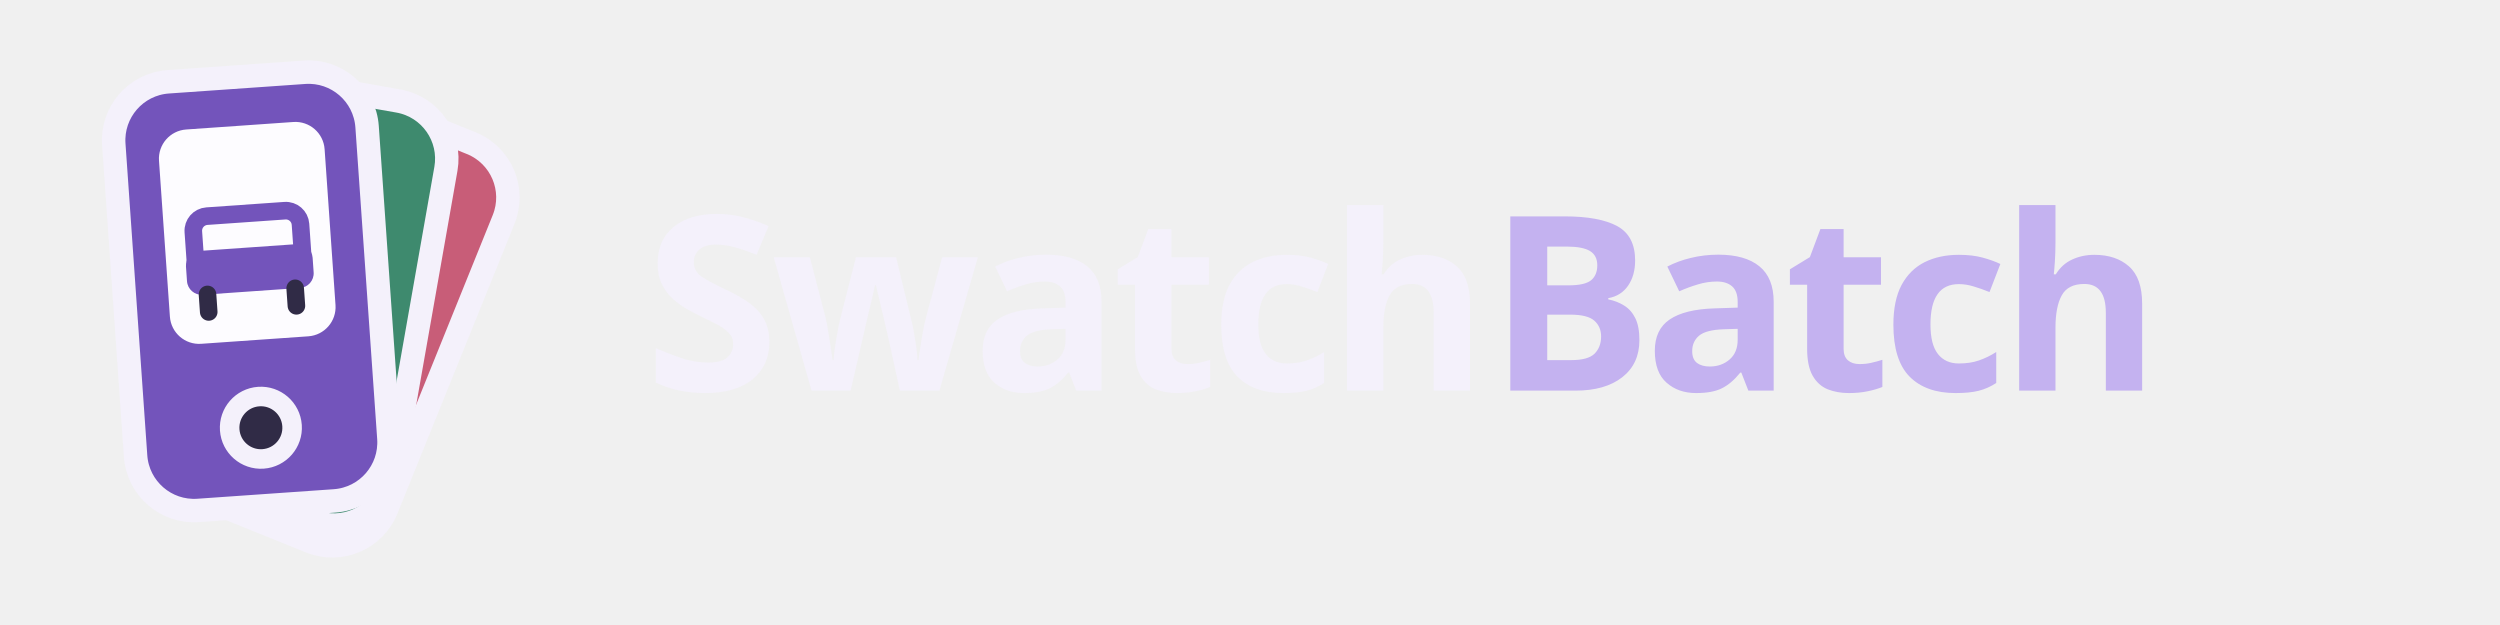
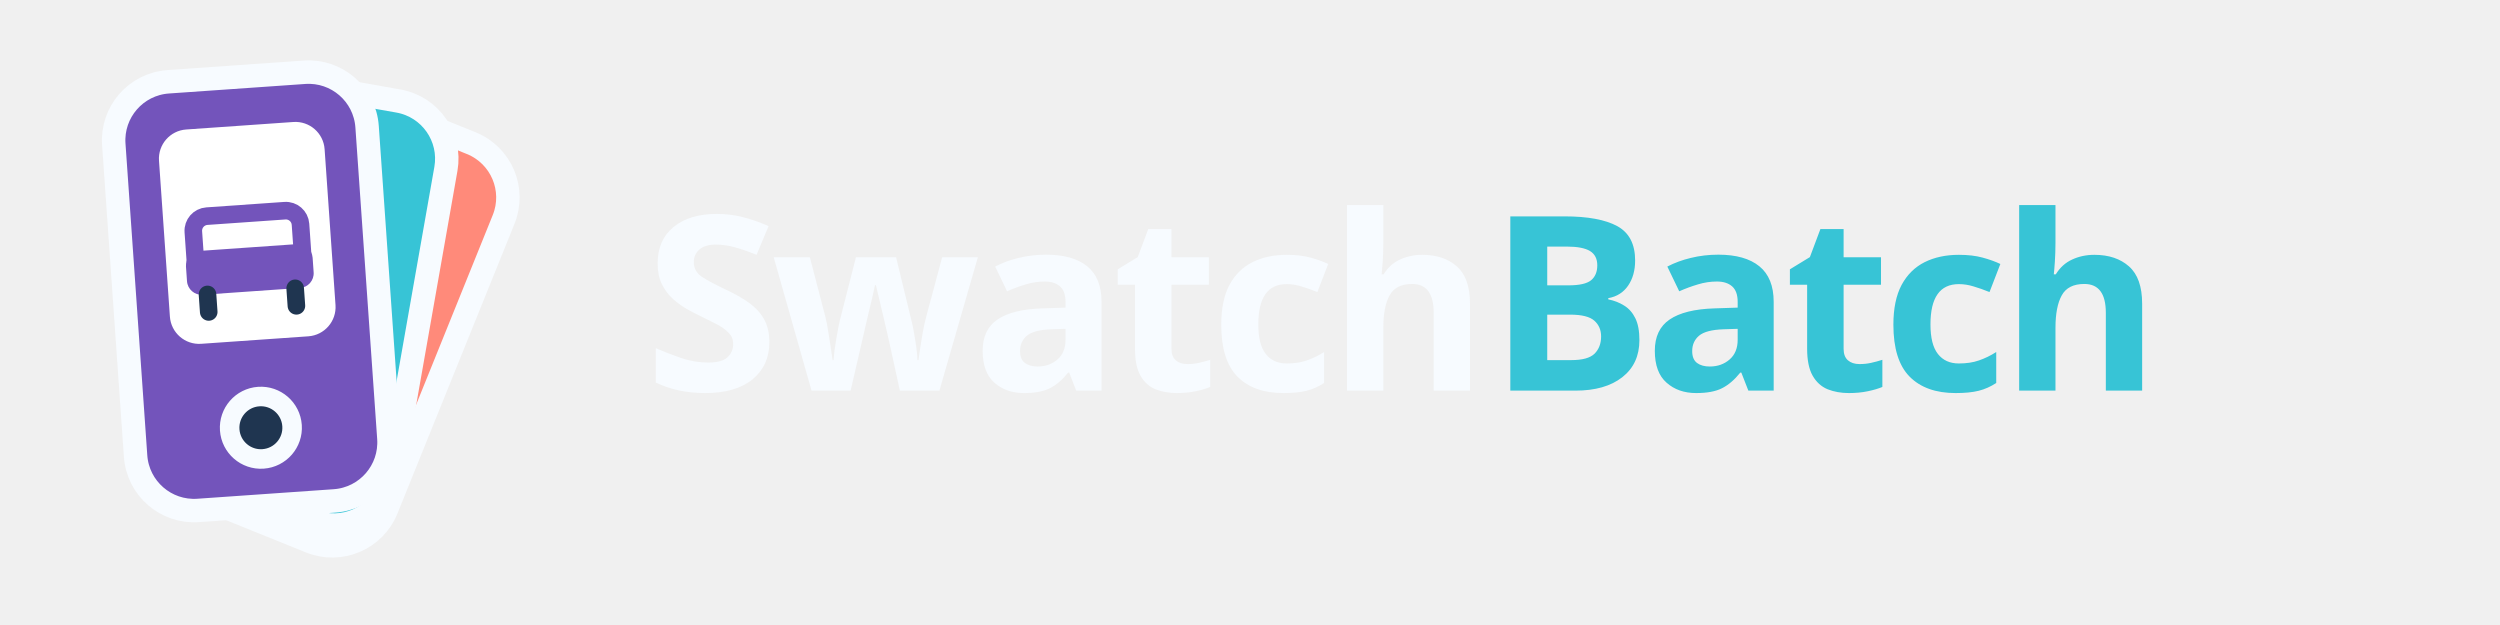
<svg xmlns="http://www.w3.org/2000/svg" width="512" height="128" viewBox="0 0 256 64" fill="none">
  <g transform="translate(6, 4)">
    <g transform="rotate(22 18 44)">
-       <rect x="8" y="4" width="26" height="44" rx="6" fill="#c85d78" stroke="#f4f1fb" stroke-width="2.4" />
+       <rect x="8" y="4" width="26" height="44" rx="6" fill="#FF8A7A" stroke="#F7FBFF" stroke-width="2.4" />
    </g>
    <g transform="rotate(10 18 44)">
-       <rect x="8" y="4" width="26" height="44" rx="6" fill="#3e8a6e" stroke="#f4f1fb" stroke-width="2.4" />
+       <rect x="8" y="4" width="26" height="44" rx="6" fill="#37C4D6" stroke="#F7FBFF" stroke-width="2.4" />
    </g>
    <g transform="rotate(-4 18 44)">
-       <rect x="8" y="4" width="26" height="44" rx="6" fill="#7354bb" stroke="#f4f1fb" stroke-width="2.4" />
-       <rect x="12.5" y="9" width="17" height="22" rx="3" fill="#fdfcff" />
+       <rect x="8" y="4" width="26" height="44" rx="6" fill="#7354bb" stroke="#F7FBFF" stroke-width="2.4" />
+       <rect x="12.5" y="9" width="17" height="22" rx="3" fill="#FFFFFF" />
      <path d="M15.5 22.5V19.5C15.5 18.67 16.17 18 17 18H25C25.83 18 26.5 18.67 26.5 19.5V22.5" stroke="#7354bb" stroke-width="1.8" stroke-linecap="round" />
      <rect x="14.5" y="21.5" width="13" height="4.5" rx="1.5" fill="#7354bb" />
-       <line x1="16.5" y1="26" x2="16.5" y2="27.8" stroke="#302b46" stroke-width="1.8" stroke-linecap="round" />
-       <line x1="25.5" y1="26" x2="25.5" y2="27.8" stroke="#302b46" stroke-width="1.8" stroke-linecap="round" />
-       <circle cx="21" cy="40" r="3.2" fill="#302b46" stroke="#f4f1fb" stroke-width="2" />
+       <line x1="16.5" y1="26" x2="16.5" y2="27.8" stroke="#1F3550" stroke-width="1.8" stroke-linecap="round" />
+       <line x1="25.5" y1="26" x2="25.5" y2="27.8" stroke="#1F3550" stroke-width="1.8" stroke-linecap="round" />
+       <circle cx="21" cy="40" r="3.2" fill="#1F3550" stroke="#F7FBFF" stroke-width="2" />
    </g>
  </g>
-   <text x="66" y="40" font-family="'Segoe UI Variable', 'Segoe UI', system-ui, sans-serif" font-size="25" font-weight="800" letter-spacing="-0.8" fill="#f4f1fb">Swatch<tspan fill="#c4b2f0">Batch</tspan>
+   <text x="66" y="40" font-family="'Segoe UI Variable', 'Segoe UI', system-ui, sans-serif" font-size="25" font-weight="800" letter-spacing="-0.8" fill="#F7FBFF">Swatch<tspan fill="#37C4D6">Batch</tspan>
  </text>
</svg>
